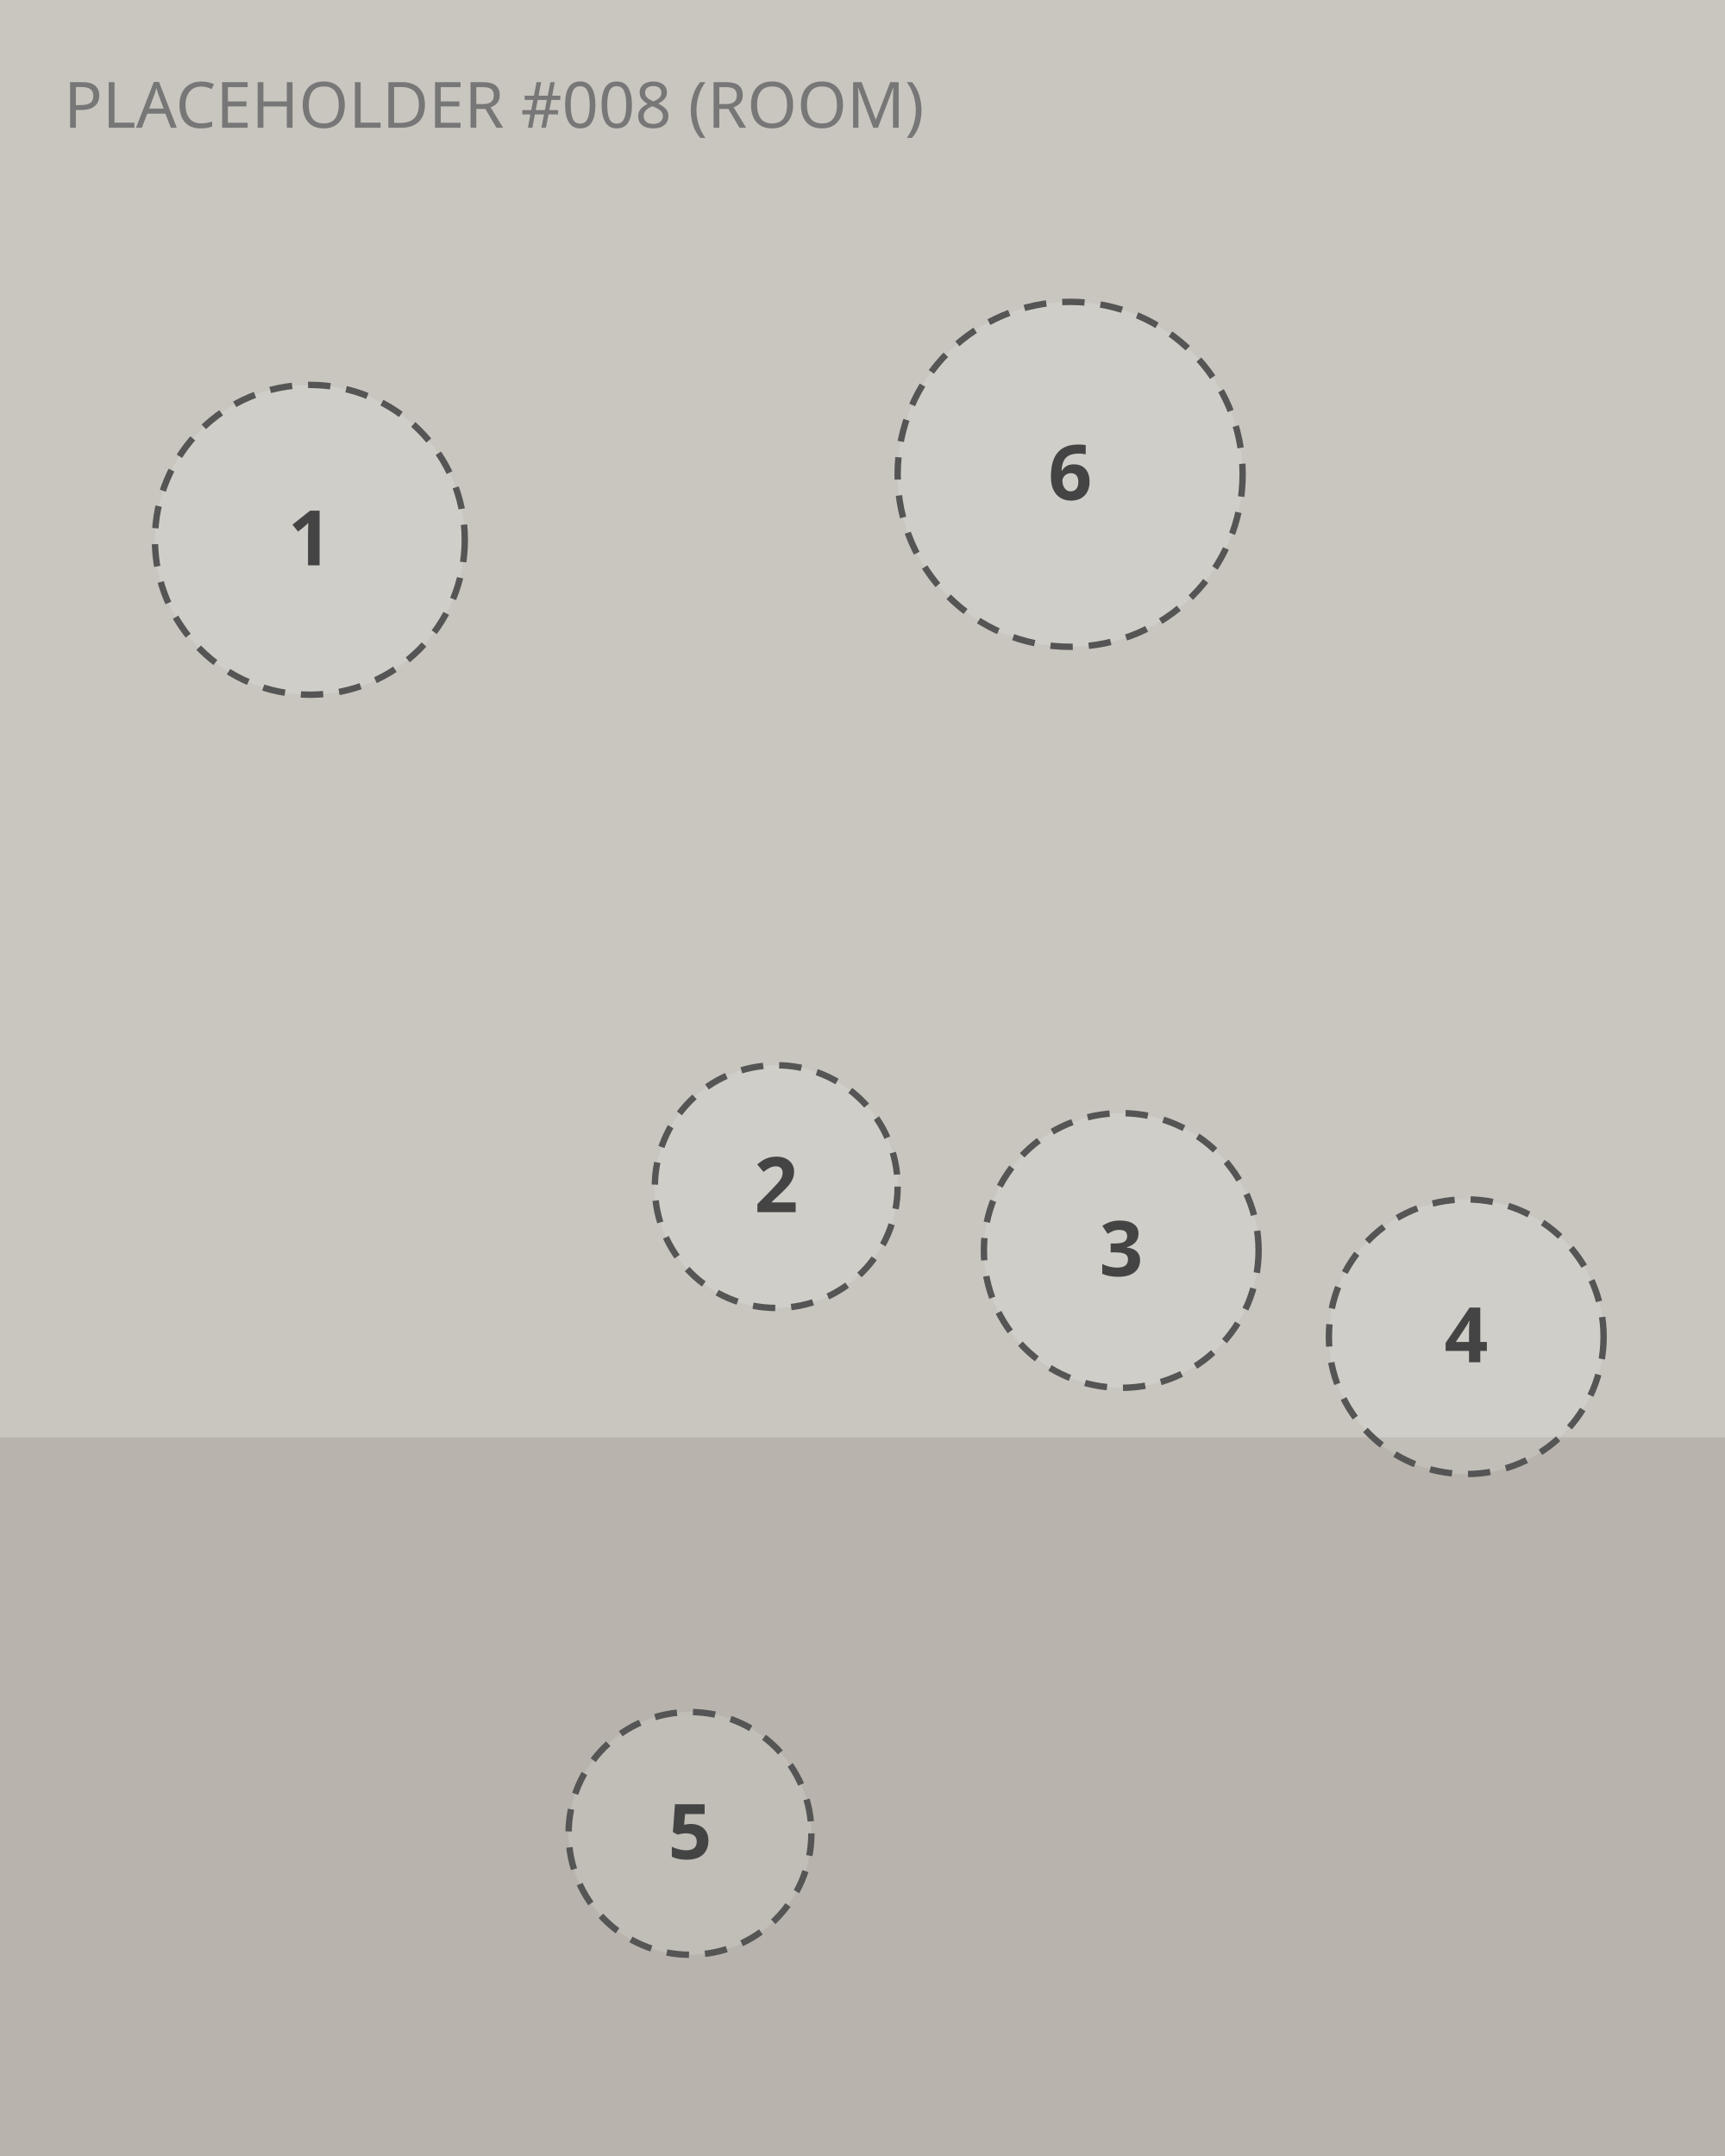
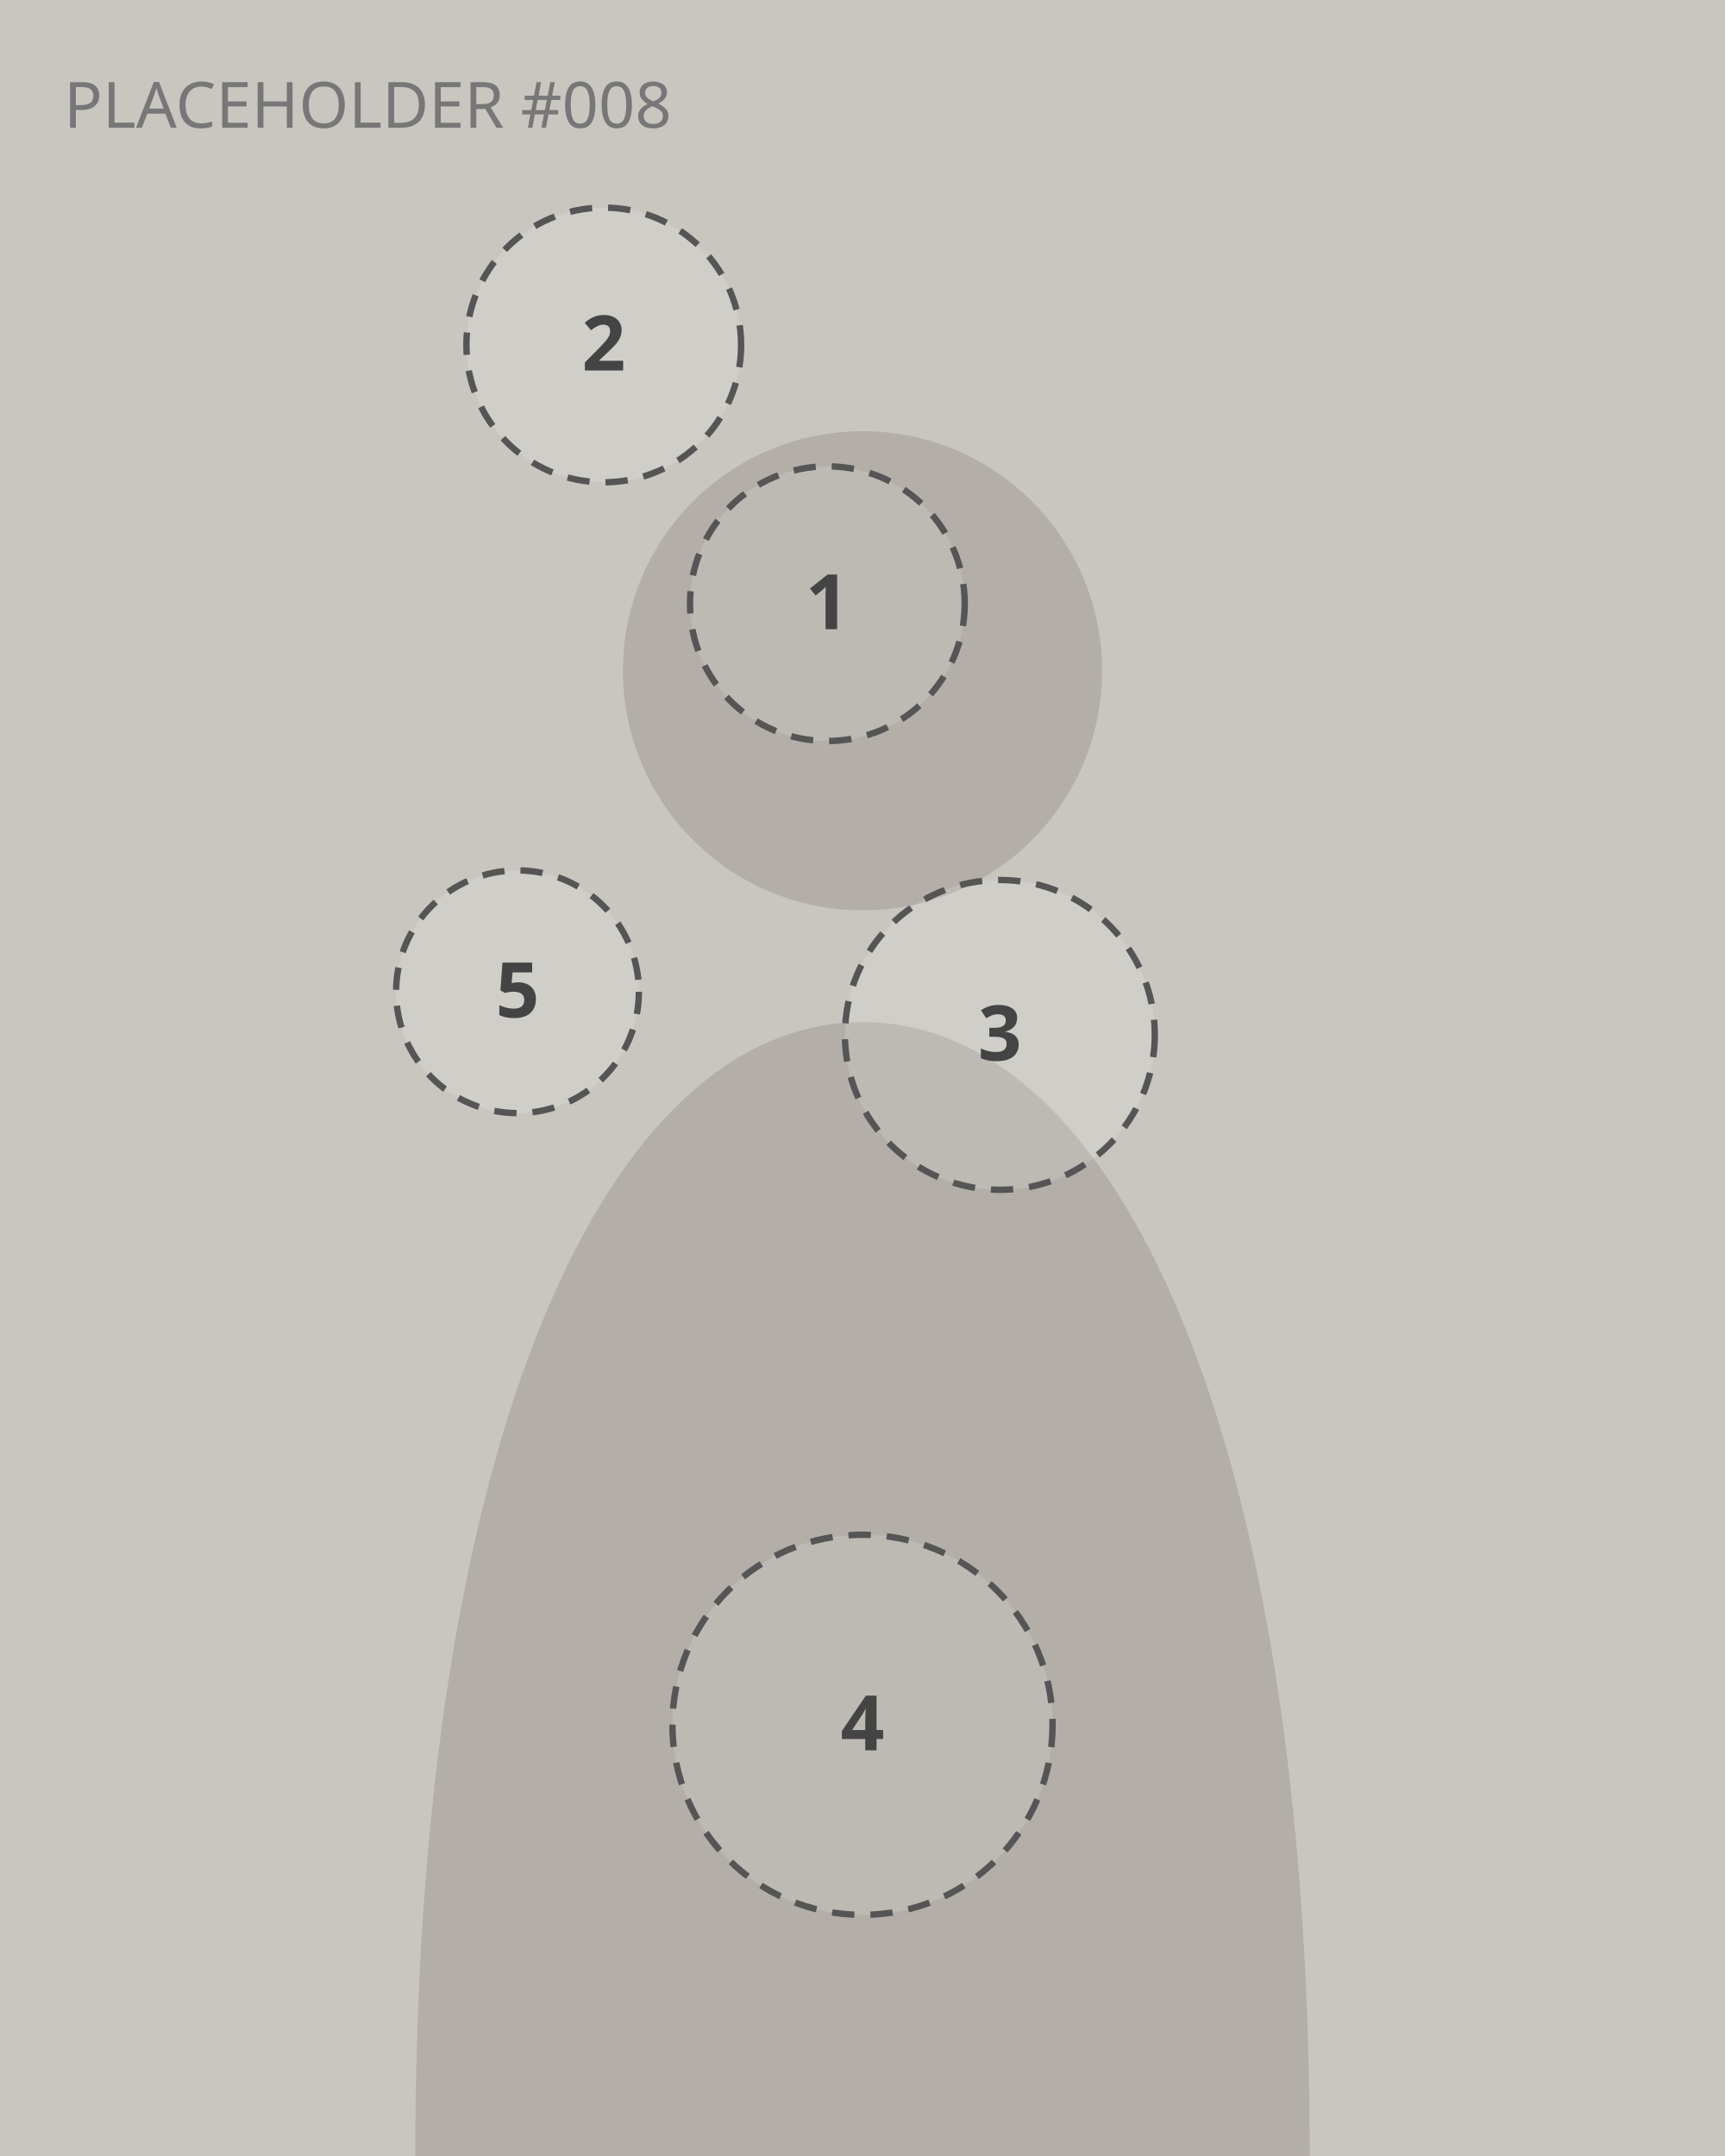
<svg xmlns="http://www.w3.org/2000/svg" viewBox="0 0 1080 1350" width="1080" height="1350">
  <rect width="1080" height="1350" fill="#c9c6c0" />
-   <rect x="0" y="900" width="1080" height="450" fill="#b8b4ad" />
-   <text x="40" y="80" font-size="40" fill="#777" font-family="sans-serif">PLACEHOLDER #008 (ROOM)</text>
-   <circle cx="194" cy="338" r="97" fill="#ffffff22" stroke="#555" stroke-width="4" stroke-dasharray="14 10" />
-   <text x="194" y="354" font-size="48" text-anchor="middle" fill="#444" font-family="sans-serif" font-weight="700">1</text>
-   <circle cx="486" cy="743" r="76" fill="#ffffff22" stroke="#555" stroke-width="4" stroke-dasharray="14 10" />
-   <text x="486" y="759" font-size="48" text-anchor="middle" fill="#444" font-family="sans-serif" font-weight="700">2</text>
-   <circle cx="702" cy="783" r="86" fill="#ffffff22" stroke="#555" stroke-width="4" stroke-dasharray="14 10" />
-   <text x="702" y="799" font-size="48" text-anchor="middle" fill="#444" font-family="sans-serif" font-weight="700">3</text>
-   <circle cx="918" cy="837" r="86" fill="#ffffff22" stroke="#555" stroke-width="4" stroke-dasharray="14 10" />
-   <text x="918" y="853" font-size="48" text-anchor="middle" fill="#444" font-family="sans-serif" font-weight="700">4</text>
-   <circle cx="432" cy="1148" r="76" fill="#ffffff22" stroke="#555" stroke-width="4" stroke-dasharray="14 10" />
-   <text x="432" y="1164" font-size="48" text-anchor="middle" fill="#444" font-family="sans-serif" font-weight="700">5</text>
-   <circle cx="670" cy="297" r="108" fill="#ffffff22" stroke="#555" stroke-width="4" stroke-dasharray="14 10" />
-   <text x="670" y="313" font-size="48" text-anchor="middle" fill="#444" font-family="sans-serif" font-weight="700">6</text>
+   <circle cx="540" cy="420" r="150" fill="#b3afa8" />
+   <path d="M260 1350 C260 900 380 640 540 640 C700 640 820 900 820 1350 Z" fill="#b3afa8" />
+   <text x="40" y="80" font-size="40" fill="#777" font-family="sans-serif">PLACEHOLDER #008</text>
+   <circle cx="518" cy="378" r="86" fill="#ffffff22" stroke="#555" stroke-width="4" stroke-dasharray="14 10" />
+   <text x="518" y="394" font-size="48" text-anchor="middle" fill="#444" font-family="sans-serif" font-weight="700">1</text>
+   <circle cx="378" cy="216" r="86" fill="#ffffff22" stroke="#555" stroke-width="4" stroke-dasharray="14 10" />
+   <text x="378" y="232" font-size="48" text-anchor="middle" fill="#444" font-family="sans-serif" font-weight="700">2</text>
+   <circle cx="626" cy="648" r="97" fill="#ffffff22" stroke="#555" stroke-width="4" stroke-dasharray="14 10" />
+   <text x="626" y="664" font-size="48" text-anchor="middle" fill="#444" font-family="sans-serif" font-weight="700">3</text>
+   <circle cx="540" cy="1080" r="119" fill="#ffffff22" stroke="#555" stroke-width="4" stroke-dasharray="14 10" />
+   <text x="540" y="1096" font-size="48" text-anchor="middle" fill="#444" font-family="sans-serif" font-weight="700">4</text>
+   <circle cx="324" cy="621" r="76" fill="#ffffff22" stroke="#555" stroke-width="4" stroke-dasharray="14 10" />
+   <text x="324" y="637" font-size="48" text-anchor="middle" fill="#444" font-family="sans-serif" font-weight="700">5</text>
</svg>
